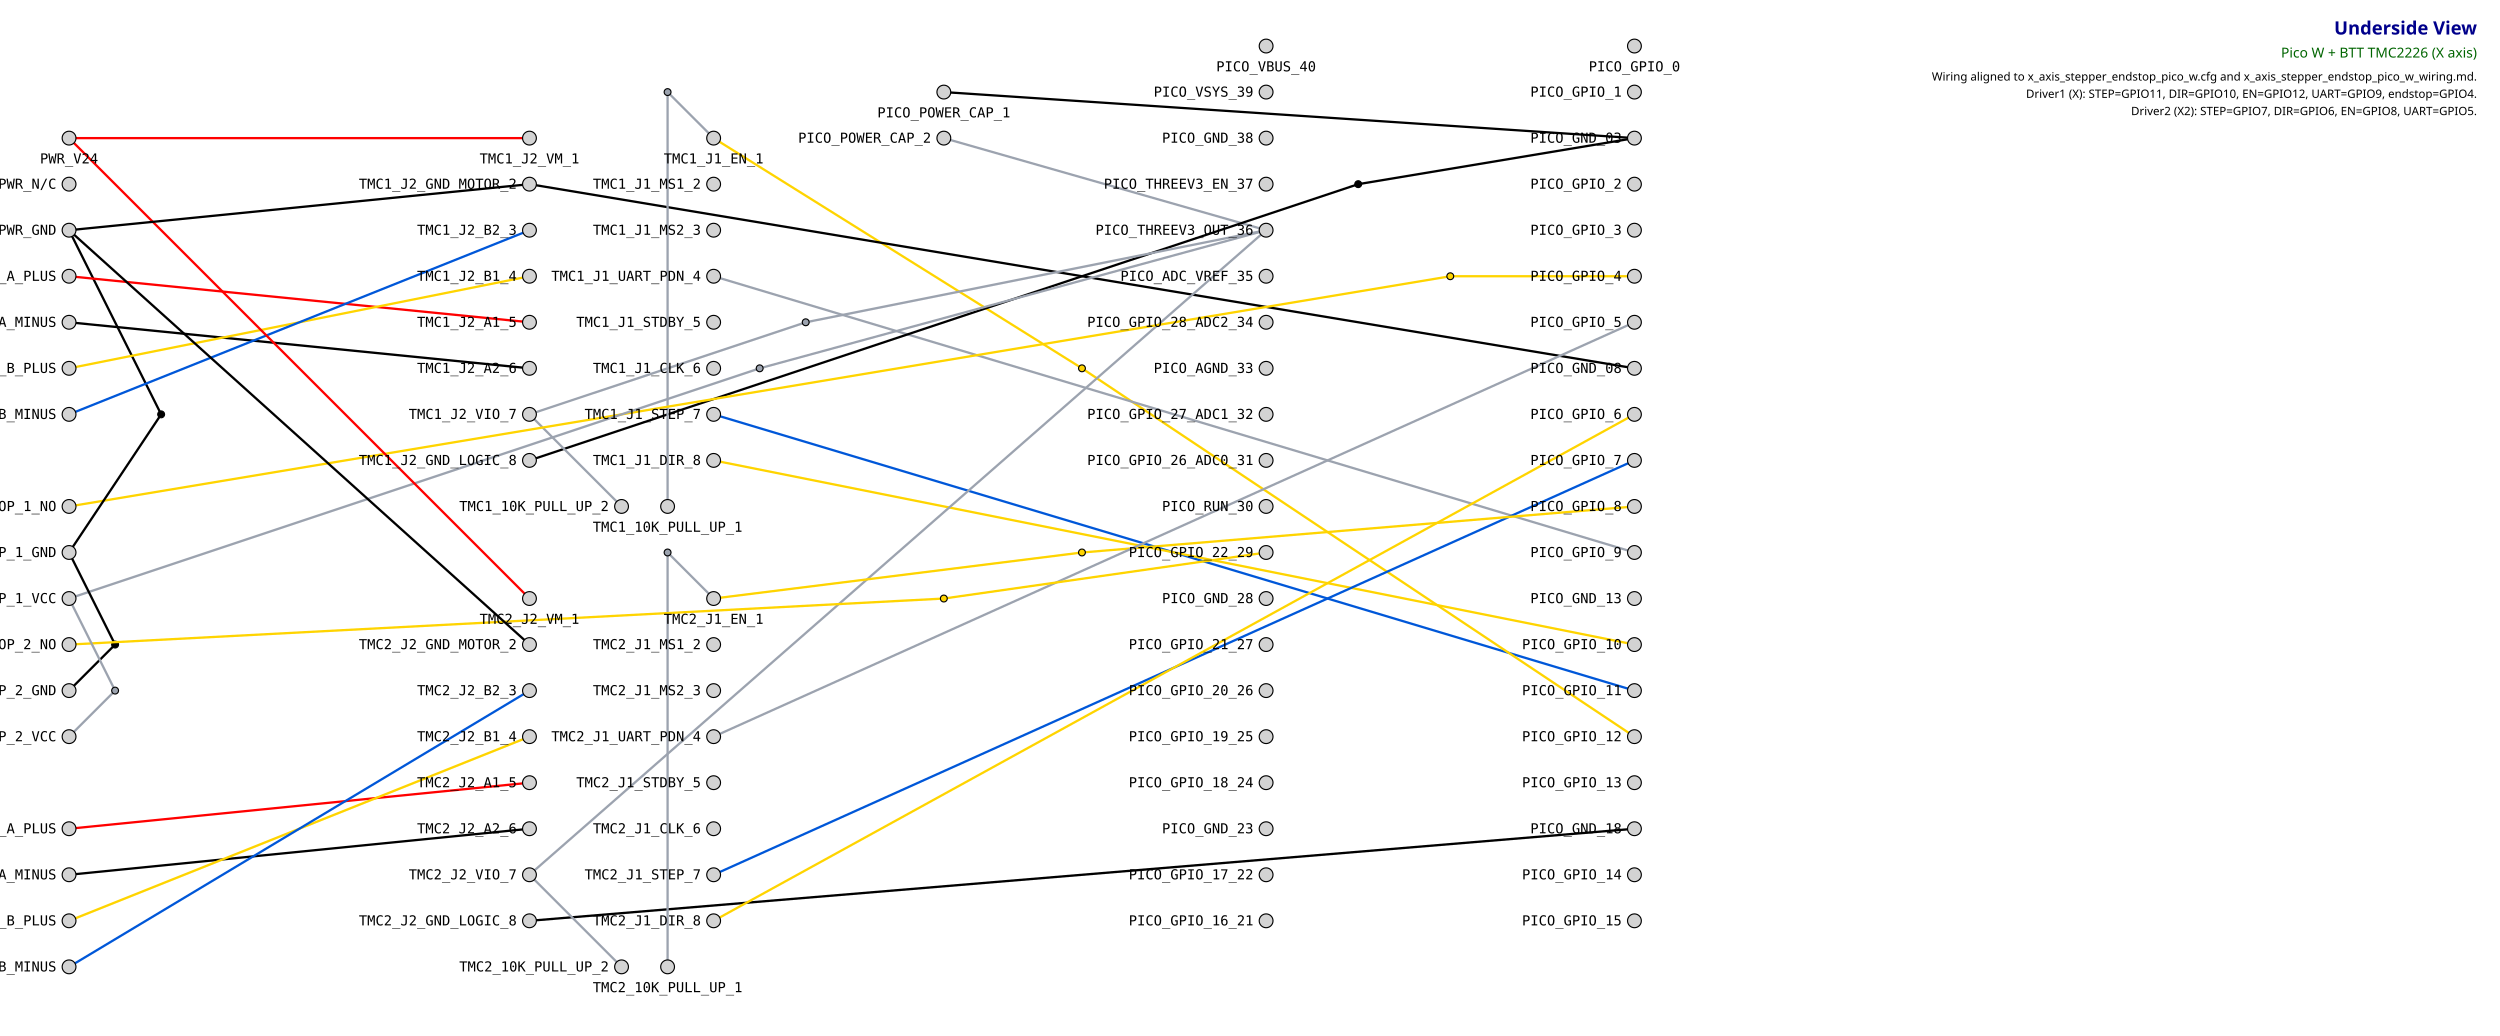
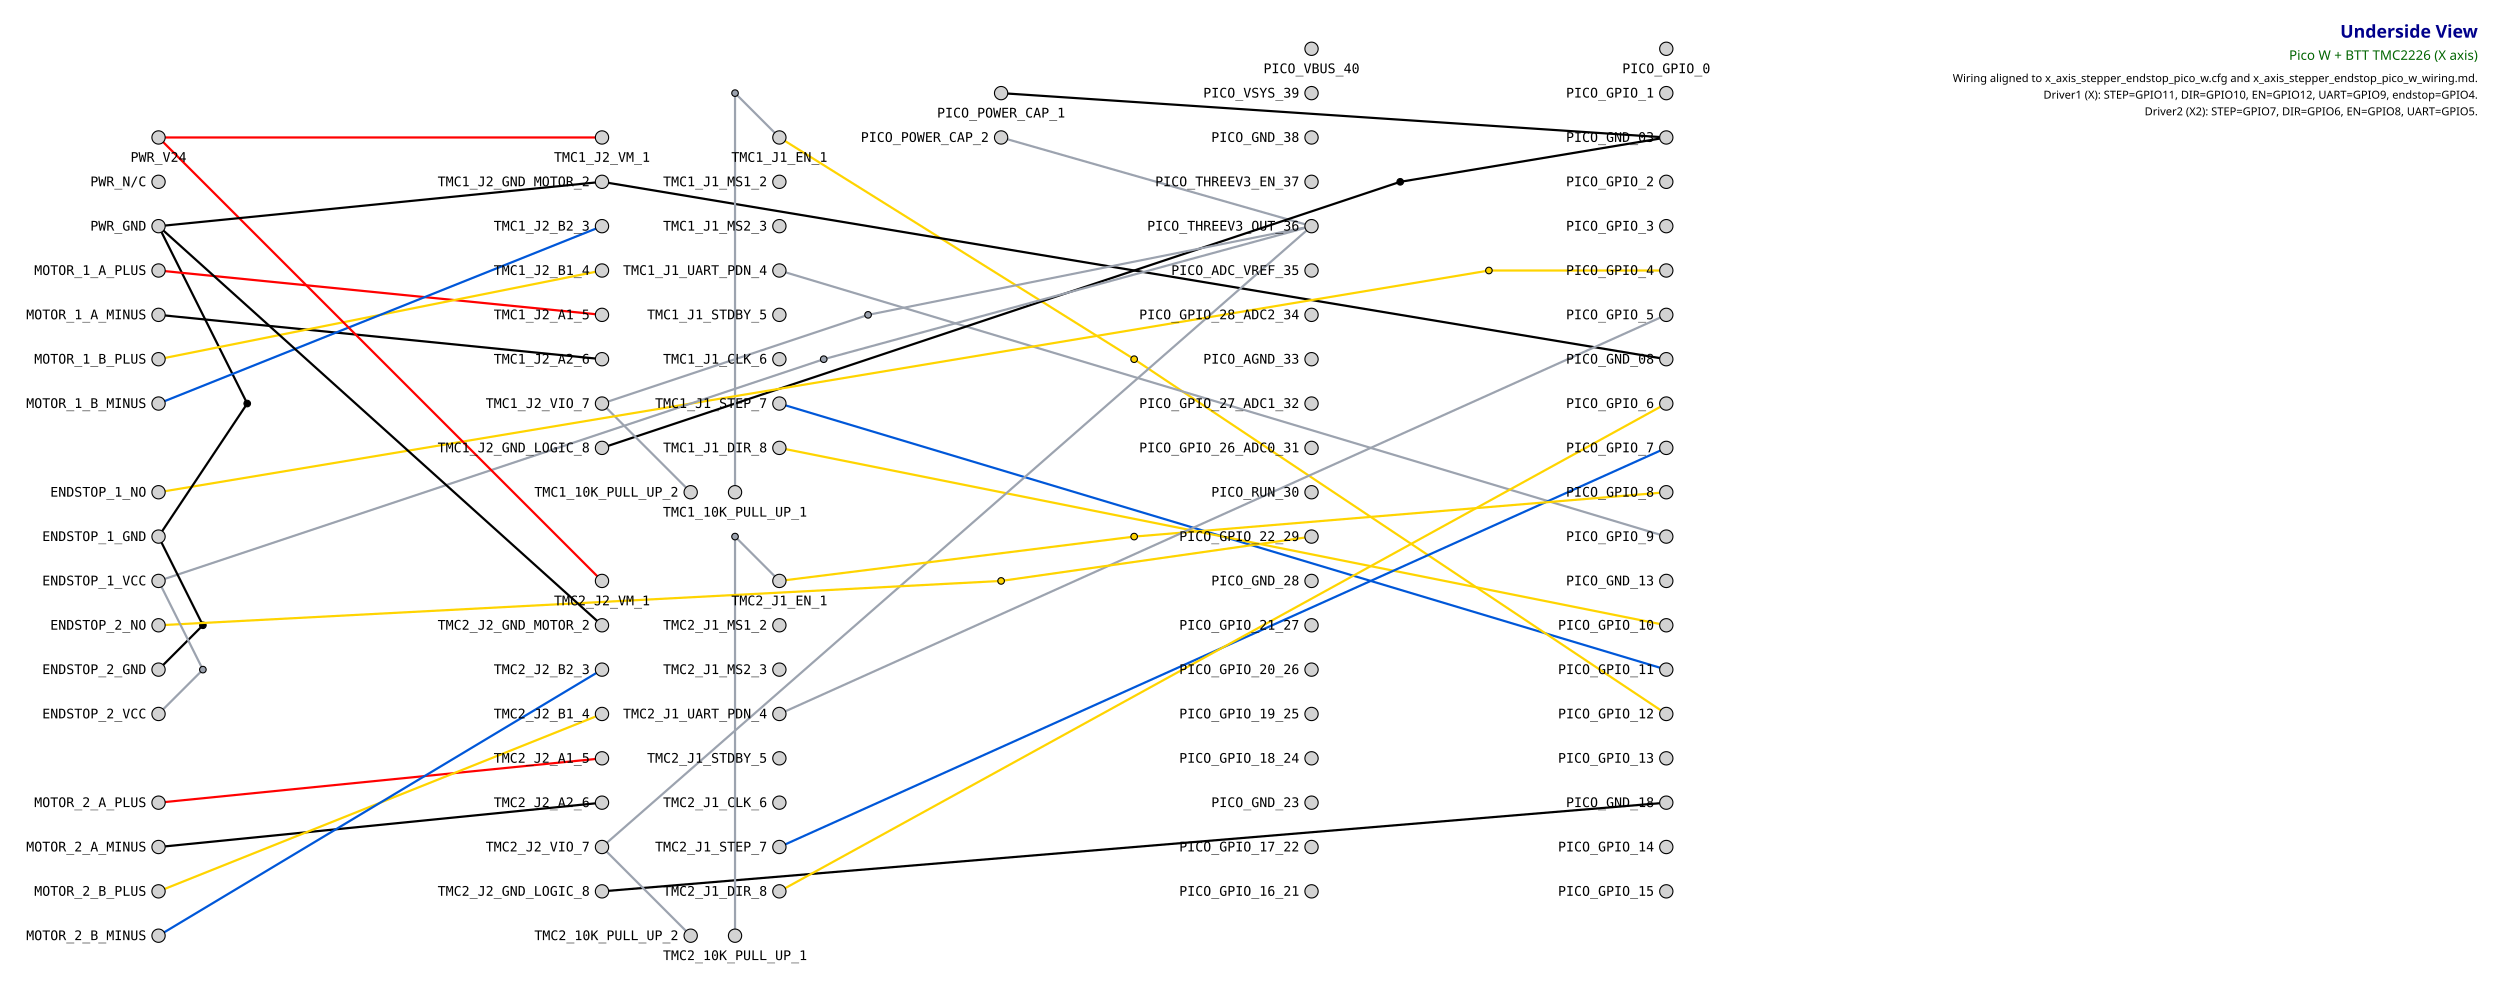
- <svg xmlns="http://www.w3.org/2000/svg" viewBox="0 0 2172 900" width="100%" height="100%">
+ <svg xmlns="http://www.w3.org/2000/svg" viewBox="-83 -4 2255 890" width="100%" height="100%">
  <line x1="1420" y1="120" x2="820" y2="80" stroke="#000000" stroke-width="2" />
  <line x1="820" y1="120" x2="1100" y2="200" stroke="#9ca3af" stroke-width="2" />
  <line x1="1420" y1="600" x2="620" y2="360" stroke="#0057d8" stroke-width="2" />
  <line x1="1420" y1="560" x2="620" y2="400" stroke="#ffd400" stroke-width="2" />
  <line x1="1420" y1="640" x2="940" y2="320" stroke="#ffd400" stroke-width="2" />
  <line x1="940" y1="320" x2="620" y2="120" stroke="#ffd400" stroke-width="2" />
  <circle cx="940" cy="320" r="3" fill="#ffd400" stroke="black" stroke-width="1" />
  <line x1="1420" y1="480" x2="620" y2="240" stroke="#9ca3af" stroke-width="2" />
  <line x1="1420" y1="120" x2="1180" y2="160" stroke="#000000" stroke-width="2" />
  <line x1="1180" y1="160" x2="460" y2="400" stroke="#000000" stroke-width="2" />
  <circle cx="1180" cy="160" r="3" fill="#000000" stroke="black" stroke-width="1" />
  <line x1="1420" y1="320" x2="460" y2="160" stroke="#000000" stroke-width="2" />
  <line x1="1100" y1="200" x2="700" y2="280" stroke="#9ca3af" stroke-width="2" />
  <line x1="700" y1="280" x2="460" y2="360" stroke="#9ca3af" stroke-width="2" />
  <circle cx="700" cy="280" r="3" fill="#9ca3af" stroke="black" stroke-width="1" />
  <line x1="460" y1="360" x2="540" y2="440" stroke="#9ca3af" stroke-width="2" />
  <line x1="580" y1="440" x2="580" y2="80" stroke="#9ca3af" stroke-width="2" />
  <line x1="580" y1="80" x2="620" y2="120" stroke="#9ca3af" stroke-width="2" />
  <circle cx="580" cy="80" r="3" fill="#9ca3af" stroke="black" stroke-width="1" />
  <line x1="1420" y1="720" x2="460" y2="800" stroke="#000000" stroke-width="2" />
  <line x1="1100" y1="200" x2="460" y2="760" stroke="#9ca3af" stroke-width="2" />
  <line x1="460" y1="760" x2="540" y2="840" stroke="#9ca3af" stroke-width="2" />
  <line x1="580" y1="840" x2="580" y2="480" stroke="#9ca3af" stroke-width="2" />
  <line x1="580" y1="480" x2="620" y2="520" stroke="#9ca3af" stroke-width="2" />
  <circle cx="580" cy="480" r="3" fill="#9ca3af" stroke="black" stroke-width="1" />
  <line x1="1420" y1="400" x2="620" y2="760" stroke="#0057d8" stroke-width="2" />
  <line x1="1420" y1="360" x2="620" y2="800" stroke="#ffd400" stroke-width="2" />
  <line x1="1420" y1="440" x2="940" y2="480" stroke="#ffd400" stroke-width="2" />
  <line x1="940" y1="480" x2="620" y2="520" stroke="#ffd400" stroke-width="2" />
  <circle cx="940" cy="480" r="3" fill="#ffd400" stroke="black" stroke-width="1" />
  <line x1="1420" y1="280" x2="620" y2="640" stroke="#9ca3af" stroke-width="2" />
  <line x1="1420" y1="240" x2="1260" y2="240" stroke="#ffd400" stroke-width="2" />
  <line x1="1260" y1="240" x2="60" y2="440" stroke="#ffd400" stroke-width="2" />
  <circle cx="1260" cy="240" r="3" fill="#ffd400" stroke="black" stroke-width="1" />
  <line x1="60" y1="200" x2="140" y2="360" stroke="#000000" stroke-width="2" />
  <line x1="140" y1="360" x2="60" y2="480" stroke="#000000" stroke-width="2" />
  <circle cx="140" cy="360" r="3" fill="#000000" stroke="black" stroke-width="1" />
  <line x1="60" y1="520" x2="660" y2="320" stroke="#9ca3af" stroke-width="2" />
  <line x1="660" y1="320" x2="1100" y2="200" stroke="#9ca3af" stroke-width="2" />
  <circle cx="660" cy="320" r="3" fill="#9ca3af" stroke="black" stroke-width="1" />
  <line x1="60" y1="480" x2="100" y2="560" stroke="#000000" stroke-width="2" />
  <line x1="100" y1="560" x2="60" y2="600" stroke="#000000" stroke-width="2" />
  <circle cx="100" cy="560" r="3" fill="#000000" stroke="black" stroke-width="1" />
  <line x1="1100" y1="480" x2="820" y2="520" stroke="#ffd400" stroke-width="2" />
  <line x1="820" y1="520" x2="60" y2="560" stroke="#ffd400" stroke-width="2" />
  <circle cx="820" cy="520" r="3" fill="#ffd400" stroke="black" stroke-width="1" />
  <line x1="60" y1="640" x2="100" y2="600" stroke="#9ca3af" stroke-width="2" />
  <line x1="100" y1="600" x2="60" y2="520" stroke="#9ca3af" stroke-width="2" />
  <circle cx="100" cy="600" r="3" fill="#9ca3af" stroke="black" stroke-width="1" />
  <line x1="60" y1="240" x2="460" y2="280" stroke="#ff0000" stroke-width="2" />
  <line x1="60" y1="280" x2="460" y2="320" stroke="#000000" stroke-width="2" />
  <line x1="60" y1="320" x2="460" y2="240" stroke="#ffd400" stroke-width="2" />
  <line x1="60" y1="360" x2="460" y2="200" stroke="#0057d8" stroke-width="2" />
  <line x1="60" y1="720" x2="460" y2="680" stroke="#ff0000" stroke-width="2" />
  <line x1="60" y1="760" x2="460" y2="720" stroke="#000000" stroke-width="2" />
  <line x1="60" y1="800" x2="460" y2="640" stroke="#ffd400" stroke-width="2" />
  <line x1="60" y1="840" x2="460" y2="600" stroke="#0057d8" stroke-width="2" />
  <line x1="60" y1="120" x2="460" y2="120" stroke="#ff0000" stroke-width="2" />
  <line x1="60" y1="120" x2="460" y2="520" stroke="#ff0000" stroke-width="2" />
  <line x1="60" y1="200" x2="460" y2="160" stroke="#000000" stroke-width="2" />
  <line x1="60" y1="200" x2="460" y2="560" stroke="#000000" stroke-width="2" />
  <circle cx="1420" cy="40" r="6" fill="lightgray" stroke="black" />
  <text x="1420" y="62" font-size="12px" font-family="monospace" text-anchor="middle">PICO_GPIO_0</text>
  <circle cx="1420" cy="80" r="6" fill="lightgray" stroke="black" />
  <text x="1409" y="84" font-size="12px" font-family="monospace" text-anchor="end">PICO_GPIO_1</text>
  <circle cx="1420" cy="120" r="6" fill="lightgray" stroke="black" />
  <text x="1409" y="124" font-size="12px" font-family="monospace" text-anchor="end">PICO_GND_03</text>
  <circle cx="1420" cy="160" r="6" fill="lightgray" stroke="black" />
  <text x="1409" y="164" font-size="12px" font-family="monospace" text-anchor="end">PICO_GPIO_2</text>
  <circle cx="1420" cy="200" r="6" fill="lightgray" stroke="black" />
  <text x="1409" y="204" font-size="12px" font-family="monospace" text-anchor="end">PICO_GPIO_3</text>
  <circle cx="1420" cy="240" r="6" fill="lightgray" stroke="black" />
  <text x="1409" y="244" font-size="12px" font-family="monospace" text-anchor="end">PICO_GPIO_4</text>
  <circle cx="1420" cy="280" r="6" fill="lightgray" stroke="black" />
  <text x="1409" y="284" font-size="12px" font-family="monospace" text-anchor="end">PICO_GPIO_5</text>
  <circle cx="1420" cy="320" r="6" fill="lightgray" stroke="black" />
  <text x="1409" y="324" font-size="12px" font-family="monospace" text-anchor="end">PICO_GND_08</text>
  <circle cx="1420" cy="360" r="6" fill="lightgray" stroke="black" />
  <text x="1409" y="364" font-size="12px" font-family="monospace" text-anchor="end">PICO_GPIO_6</text>
  <circle cx="1420" cy="400" r="6" fill="lightgray" stroke="black" />
  <text x="1409" y="404" font-size="12px" font-family="monospace" text-anchor="end">PICO_GPIO_7</text>
  <circle cx="1420" cy="440" r="6" fill="lightgray" stroke="black" />
  <text x="1409" y="444" font-size="12px" font-family="monospace" text-anchor="end">PICO_GPIO_8</text>
  <circle cx="1420" cy="480" r="6" fill="lightgray" stroke="black" />
  <text x="1409" y="484" font-size="12px" font-family="monospace" text-anchor="end">PICO_GPIO_9</text>
  <circle cx="1420" cy="520" r="6" fill="lightgray" stroke="black" />
  <text x="1409" y="524" font-size="12px" font-family="monospace" text-anchor="end">PICO_GND_13</text>
  <circle cx="1420" cy="560" r="6" fill="lightgray" stroke="black" />
  <text x="1409" y="564" font-size="12px" font-family="monospace" text-anchor="end">PICO_GPIO_10</text>
  <circle cx="1420" cy="600" r="6" fill="lightgray" stroke="black" />
  <text x="1409" y="604" font-size="12px" font-family="monospace" text-anchor="end">PICO_GPIO_11</text>
  <circle cx="1420" cy="640" r="6" fill="lightgray" stroke="black" />
  <text x="1409" y="644" font-size="12px" font-family="monospace" text-anchor="end">PICO_GPIO_12</text>
  <circle cx="1420" cy="680" r="6" fill="lightgray" stroke="black" />
  <text x="1409" y="684" font-size="12px" font-family="monospace" text-anchor="end">PICO_GPIO_13</text>
  <circle cx="1420" cy="720" r="6" fill="lightgray" stroke="black" />
  <text x="1409" y="724" font-size="12px" font-family="monospace" text-anchor="end">PICO_GND_18</text>
  <circle cx="1420" cy="760" r="6" fill="lightgray" stroke="black" />
  <text x="1409" y="764" font-size="12px" font-family="monospace" text-anchor="end">PICO_GPIO_14</text>
  <circle cx="1420" cy="800" r="6" fill="lightgray" stroke="black" />
  <text x="1409" y="804" font-size="12px" font-family="monospace" text-anchor="end">PICO_GPIO_15</text>
  <circle cx="1100" cy="40" r="6" fill="lightgray" stroke="black" />
  <text x="1100" y="62" font-size="12px" font-family="monospace" text-anchor="middle">PICO_VBUS_40</text>
  <circle cx="1100" cy="80" r="6" fill="lightgray" stroke="black" />
  <text x="1089" y="84" font-size="12px" font-family="monospace" text-anchor="end">PICO_VSYS_39</text>
  <circle cx="1100" cy="120" r="6" fill="lightgray" stroke="black" />
  <text x="1089" y="124" font-size="12px" font-family="monospace" text-anchor="end">PICO_GND_38</text>
  <circle cx="1100" cy="160" r="6" fill="lightgray" stroke="black" />
  <text x="1089" y="164" font-size="12px" font-family="monospace" text-anchor="end">PICO_THREEV3_EN_37</text>
  <circle cx="1100" cy="200" r="6" fill="lightgray" stroke="black" />
  <text x="1089" y="204" font-size="12px" font-family="monospace" text-anchor="end">PICO_THREEV3_OUT_36</text>
  <circle cx="1100" cy="240" r="6" fill="lightgray" stroke="black" />
  <text x="1089" y="244" font-size="12px" font-family="monospace" text-anchor="end">PICO_ADC_VREF_35</text>
  <circle cx="1100" cy="280" r="6" fill="lightgray" stroke="black" />
  <text x="1089" y="284" font-size="12px" font-family="monospace" text-anchor="end">PICO_GPIO_28_ADC2_34</text>
  <circle cx="1100" cy="320" r="6" fill="lightgray" stroke="black" />
  <text x="1089" y="324" font-size="12px" font-family="monospace" text-anchor="end">PICO_AGND_33</text>
  <circle cx="1100" cy="360" r="6" fill="lightgray" stroke="black" />
  <text x="1089" y="364" font-size="12px" font-family="monospace" text-anchor="end">PICO_GPIO_27_ADC1_32</text>
  <circle cx="1100" cy="400" r="6" fill="lightgray" stroke="black" />
  <text x="1089" y="404" font-size="12px" font-family="monospace" text-anchor="end">PICO_GPIO_26_ADC0_31</text>
  <circle cx="1100" cy="440" r="6" fill="lightgray" stroke="black" />
  <text x="1089" y="444" font-size="12px" font-family="monospace" text-anchor="end">PICO_RUN_30</text>
  <circle cx="1100" cy="480" r="6" fill="lightgray" stroke="black" />
  <text x="1089" y="484" font-size="12px" font-family="monospace" text-anchor="end">PICO_GPIO_22_29</text>
  <circle cx="1100" cy="520" r="6" fill="lightgray" stroke="black" />
  <text x="1089" y="524" font-size="12px" font-family="monospace" text-anchor="end">PICO_GND_28</text>
  <circle cx="1100" cy="560" r="6" fill="lightgray" stroke="black" />
  <text x="1089" y="564" font-size="12px" font-family="monospace" text-anchor="end">PICO_GPIO_21_27</text>
  <circle cx="1100" cy="600" r="6" fill="lightgray" stroke="black" />
  <text x="1089" y="604" font-size="12px" font-family="monospace" text-anchor="end">PICO_GPIO_20_26</text>
  <circle cx="1100" cy="640" r="6" fill="lightgray" stroke="black" />
  <text x="1089" y="644" font-size="12px" font-family="monospace" text-anchor="end">PICO_GPIO_19_25</text>
  <circle cx="1100" cy="680" r="6" fill="lightgray" stroke="black" />
  <text x="1089" y="684" font-size="12px" font-family="monospace" text-anchor="end">PICO_GPIO_18_24</text>
  <circle cx="1100" cy="720" r="6" fill="lightgray" stroke="black" />
  <text x="1089" y="724" font-size="12px" font-family="monospace" text-anchor="end">PICO_GND_23</text>
  <circle cx="1100" cy="760" r="6" fill="lightgray" stroke="black" />
  <text x="1089" y="764" font-size="12px" font-family="monospace" text-anchor="end">PICO_GPIO_17_22</text>
  <circle cx="1100" cy="800" r="6" fill="lightgray" stroke="black" />
  <text x="1089" y="804" font-size="12px" font-family="monospace" text-anchor="end">PICO_GPIO_16_21</text>
  <circle cx="620" cy="120" r="6" fill="lightgray" stroke="black" />
  <text x="620" y="142" font-size="12px" font-family="monospace" text-anchor="middle">TMC1_J1_EN_1</text>
  <circle cx="620" cy="160" r="6" fill="lightgray" stroke="black" />
  <text x="609" y="164" font-size="12px" font-family="monospace" text-anchor="end">TMC1_J1_MS1_2</text>
  <circle cx="620" cy="200" r="6" fill="lightgray" stroke="black" />
  <text x="609" y="204" font-size="12px" font-family="monospace" text-anchor="end">TMC1_J1_MS2_3</text>
  <circle cx="620" cy="240" r="6" fill="lightgray" stroke="black" />
  <text x="609" y="244" font-size="12px" font-family="monospace" text-anchor="end">TMC1_J1_UART_PDN_4</text>
  <circle cx="620" cy="280" r="6" fill="lightgray" stroke="black" />
  <text x="609" y="284" font-size="12px" font-family="monospace" text-anchor="end">TMC1_J1_STDBY_5</text>
  <circle cx="620" cy="320" r="6" fill="lightgray" stroke="black" />
  <text x="609" y="324" font-size="12px" font-family="monospace" text-anchor="end">TMC1_J1_CLK_6</text>
  <circle cx="620" cy="360" r="6" fill="lightgray" stroke="black" />
  <text x="609" y="364" font-size="12px" font-family="monospace" text-anchor="end">TMC1_J1_STEP_7</text>
  <circle cx="620" cy="400" r="6" fill="lightgray" stroke="black" />
  <text x="609" y="404" font-size="12px" font-family="monospace" text-anchor="end">TMC1_J1_DIR_8</text>
  <circle cx="460" cy="120" r="6" fill="lightgray" stroke="black" />
  <text x="460" y="142" font-size="12px" font-family="monospace" text-anchor="middle">TMC1_J2_VM_1</text>
  <circle cx="460" cy="160" r="6" fill="lightgray" stroke="black" />
  <text x="449" y="164" font-size="12px" font-family="monospace" text-anchor="end">TMC1_J2_GND_MOTOR_2</text>
  <circle cx="460" cy="200" r="6" fill="lightgray" stroke="black" />
  <text x="449" y="204" font-size="12px" font-family="monospace" text-anchor="end">TMC1_J2_B2_3</text>
  <circle cx="460" cy="240" r="6" fill="lightgray" stroke="black" />
  <text x="449" y="244" font-size="12px" font-family="monospace" text-anchor="end">TMC1_J2_B1_4</text>
  <circle cx="460" cy="280" r="6" fill="lightgray" stroke="black" />
  <text x="449" y="284" font-size="12px" font-family="monospace" text-anchor="end">TMC1_J2_A1_5</text>
  <circle cx="460" cy="320" r="6" fill="lightgray" stroke="black" />
  <text x="449" y="324" font-size="12px" font-family="monospace" text-anchor="end">TMC1_J2_A2_6</text>
  <circle cx="460" cy="360" r="6" fill="lightgray" stroke="black" />
  <text x="449" y="364" font-size="12px" font-family="monospace" text-anchor="end">TMC1_J2_VIO_7</text>
  <circle cx="460" cy="400" r="6" fill="lightgray" stroke="black" />
  <text x="449" y="404" font-size="12px" font-family="monospace" text-anchor="end">TMC1_J2_GND_LOGIC_8</text>
  <circle cx="620" cy="520" r="6" fill="lightgray" stroke="black" />
  <text x="620" y="542" font-size="12px" font-family="monospace" text-anchor="middle">TMC2_J1_EN_1</text>
  <circle cx="620" cy="560" r="6" fill="lightgray" stroke="black" />
  <text x="609" y="564" font-size="12px" font-family="monospace" text-anchor="end">TMC2_J1_MS1_2</text>
  <circle cx="620" cy="600" r="6" fill="lightgray" stroke="black" />
  <text x="609" y="604" font-size="12px" font-family="monospace" text-anchor="end">TMC2_J1_MS2_3</text>
  <circle cx="620" cy="640" r="6" fill="lightgray" stroke="black" />
  <text x="609" y="644" font-size="12px" font-family="monospace" text-anchor="end">TMC2_J1_UART_PDN_4</text>
  <circle cx="620" cy="680" r="6" fill="lightgray" stroke="black" />
  <text x="609" y="684" font-size="12px" font-family="monospace" text-anchor="end">TMC2_J1_STDBY_5</text>
  <circle cx="620" cy="720" r="6" fill="lightgray" stroke="black" />
  <text x="609" y="724" font-size="12px" font-family="monospace" text-anchor="end">TMC2_J1_CLK_6</text>
  <circle cx="620" cy="760" r="6" fill="lightgray" stroke="black" />
  <text x="609" y="764" font-size="12px" font-family="monospace" text-anchor="end">TMC2_J1_STEP_7</text>
  <circle cx="620" cy="800" r="6" fill="lightgray" stroke="black" />
  <text x="609" y="804" font-size="12px" font-family="monospace" text-anchor="end">TMC2_J1_DIR_8</text>
  <circle cx="460" cy="520" r="6" fill="lightgray" stroke="black" />
  <text x="460" y="542" font-size="12px" font-family="monospace" text-anchor="middle">TMC2_J2_VM_1</text>
  <circle cx="460" cy="560" r="6" fill="lightgray" stroke="black" />
  <text x="449" y="564" font-size="12px" font-family="monospace" text-anchor="end">TMC2_J2_GND_MOTOR_2</text>
  <circle cx="460" cy="600" r="6" fill="lightgray" stroke="black" />
  <text x="449" y="604" font-size="12px" font-family="monospace" text-anchor="end">TMC2_J2_B2_3</text>
  <circle cx="460" cy="640" r="6" fill="lightgray" stroke="black" />
  <text x="449" y="644" font-size="12px" font-family="monospace" text-anchor="end">TMC2_J2_B1_4</text>
  <circle cx="460" cy="680" r="6" fill="lightgray" stroke="black" />
  <text x="449" y="684" font-size="12px" font-family="monospace" text-anchor="end">TMC2_J2_A1_5</text>
  <circle cx="460" cy="720" r="6" fill="lightgray" stroke="black" />
  <text x="449" y="724" font-size="12px" font-family="monospace" text-anchor="end">TMC2_J2_A2_6</text>
  <circle cx="460" cy="760" r="6" fill="lightgray" stroke="black" />
  <text x="449" y="764" font-size="12px" font-family="monospace" text-anchor="end">TMC2_J2_VIO_7</text>
  <circle cx="460" cy="800" r="6" fill="lightgray" stroke="black" />
  <text x="449" y="804" font-size="12px" font-family="monospace" text-anchor="end">TMC2_J2_GND_LOGIC_8</text>
  <circle cx="580" cy="440" r="6" fill="lightgray" stroke="black" />
  <text x="580" y="462" font-size="12px" font-family="monospace" text-anchor="middle">TMC1_10K_PULL_UP_1</text>
  <circle cx="540" cy="440" r="6" fill="lightgray" stroke="black" />
  <text x="529" y="444" font-size="12px" font-family="monospace" text-anchor="end">TMC1_10K_PULL_UP_2</text>
  <circle cx="580" cy="840" r="6" fill="lightgray" stroke="black" />
  <text x="580" y="862" font-size="12px" font-family="monospace" text-anchor="middle">TMC2_10K_PULL_UP_1</text>
  <circle cx="540" cy="840" r="6" fill="lightgray" stroke="black" />
  <text x="529" y="844" font-size="12px" font-family="monospace" text-anchor="end">TMC2_10K_PULL_UP_2</text>
  <circle cx="820" cy="80" r="6" fill="lightgray" stroke="black" />
  <text x="820" y="102" font-size="12px" font-family="monospace" text-anchor="middle">PICO_POWER_CAP_1</text>
  <circle cx="820" cy="120" r="6" fill="lightgray" stroke="black" />
  <text x="809" y="124" font-size="12px" font-family="monospace" text-anchor="end">PICO_POWER_CAP_2</text>
  <circle cx="60" cy="440" r="6" fill="lightgray" stroke="black" />
  <text x="49" y="444" font-size="12px" font-family="monospace" text-anchor="end">ENDSTOP_1_NO</text>
  <circle cx="60" cy="480" r="6" fill="lightgray" stroke="black" />
  <text x="49" y="484" font-size="12px" font-family="monospace" text-anchor="end">ENDSTOP_1_GND</text>
  <circle cx="60" cy="520" r="6" fill="lightgray" stroke="black" />
  <text x="49" y="524" font-size="12px" font-family="monospace" text-anchor="end">ENDSTOP_1_VCC</text>
  <circle cx="60" cy="240" r="6" fill="lightgray" stroke="black" />
  <text x="49" y="244" font-size="12px" font-family="monospace" text-anchor="end">MOTOR_1_A_PLUS</text>
  <circle cx="60" cy="280" r="6" fill="lightgray" stroke="black" />
  <text x="49" y="284" font-size="12px" font-family="monospace" text-anchor="end">MOTOR_1_A_MINUS</text>
  <circle cx="60" cy="320" r="6" fill="lightgray" stroke="black" />
  <text x="49" y="324" font-size="12px" font-family="monospace" text-anchor="end">MOTOR_1_B_PLUS</text>
  <circle cx="60" cy="360" r="6" fill="lightgray" stroke="black" />
  <text x="49" y="364" font-size="12px" font-family="monospace" text-anchor="end">MOTOR_1_B_MINUS</text>
  <circle cx="60" cy="560" r="6" fill="lightgray" stroke="black" />
  <text x="49" y="564" font-size="12px" font-family="monospace" text-anchor="end">ENDSTOP_2_NO</text>
  <circle cx="60" cy="600" r="6" fill="lightgray" stroke="black" />
  <text x="49" y="604" font-size="12px" font-family="monospace" text-anchor="end">ENDSTOP_2_GND</text>
  <circle cx="60" cy="640" r="6" fill="lightgray" stroke="black" />
  <text x="49" y="644" font-size="12px" font-family="monospace" text-anchor="end">ENDSTOP_2_VCC</text>
  <circle cx="60" cy="720" r="6" fill="lightgray" stroke="black" />
  <text x="49" y="724" font-size="12px" font-family="monospace" text-anchor="end">MOTOR_2_A_PLUS</text>
  <circle cx="60" cy="760" r="6" fill="lightgray" stroke="black" />
  <text x="49" y="764" font-size="12px" font-family="monospace" text-anchor="end">MOTOR_2_A_MINUS</text>
  <circle cx="60" cy="800" r="6" fill="lightgray" stroke="black" />
  <text x="49" y="804" font-size="12px" font-family="monospace" text-anchor="end">MOTOR_2_B_PLUS</text>
  <circle cx="60" cy="840" r="6" fill="lightgray" stroke="black" />
  <text x="49" y="844" font-size="12px" font-family="monospace" text-anchor="end">MOTOR_2_B_MINUS</text>
  <circle cx="60" cy="120" r="6" fill="lightgray" stroke="black" />
  <text x="60" y="142" font-size="12px" font-family="monospace" text-anchor="middle">PWR_V24</text>
  <circle cx="60" cy="160" r="6" fill="lightgray" stroke="black" />
  <text x="49" y="164" font-size="12px" font-family="monospace" text-anchor="end">PWR_N/C</text>
  <circle cx="60" cy="200" r="6" fill="lightgray" stroke="black" />
  <text x="49" y="204" font-size="12px" font-family="monospace" text-anchor="end">PWR_GND</text>
  <text x="2152" y="30" font-size="16px" font-family="sans-serif" font-weight="bold" text-anchor="end" fill="darkblue">Underside View</text>
  <text x="2152" y="50" font-size="12px" font-family="sans-serif" text-anchor="end" fill="darkgreen">Pico W + BTT TMC2226 (X axis)</text>
  <text x="2152" y="70" font-size="10px" font-family="sans-serif" text-anchor="end" fill="black">Wiring aligned to x_axis_stepper_endstop_pico_w.cfg and x_axis_stepper_endstop_pico_w_wiring.md.</text>
  <text x="2152" y="85" font-size="10px" font-family="sans-serif" text-anchor="end" fill="black">Driver1 (X): STEP=GPIO11, DIR=GPIO10, EN=GPIO12, UART=GPIO9, endstop=GPIO4.</text>
  <text x="2152" y="100" font-size="10px" font-family="sans-serif" text-anchor="end" fill="black">Driver2 (X2): STEP=GPIO7, DIR=GPIO6, EN=GPIO8, UART=GPIO5.</text>
</svg>
